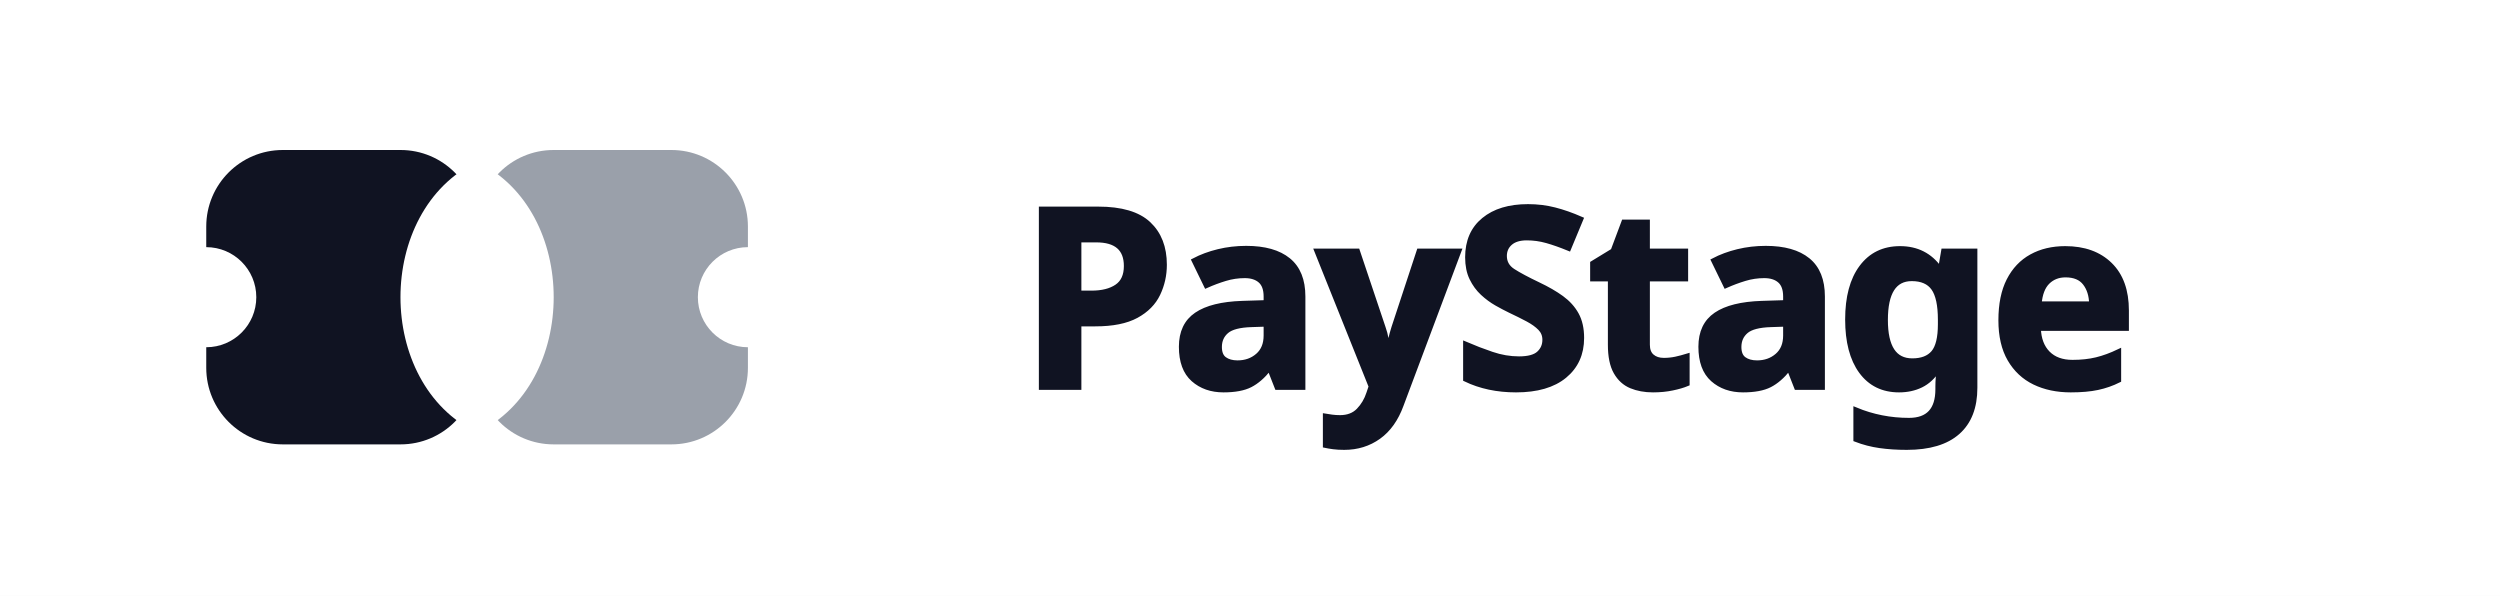
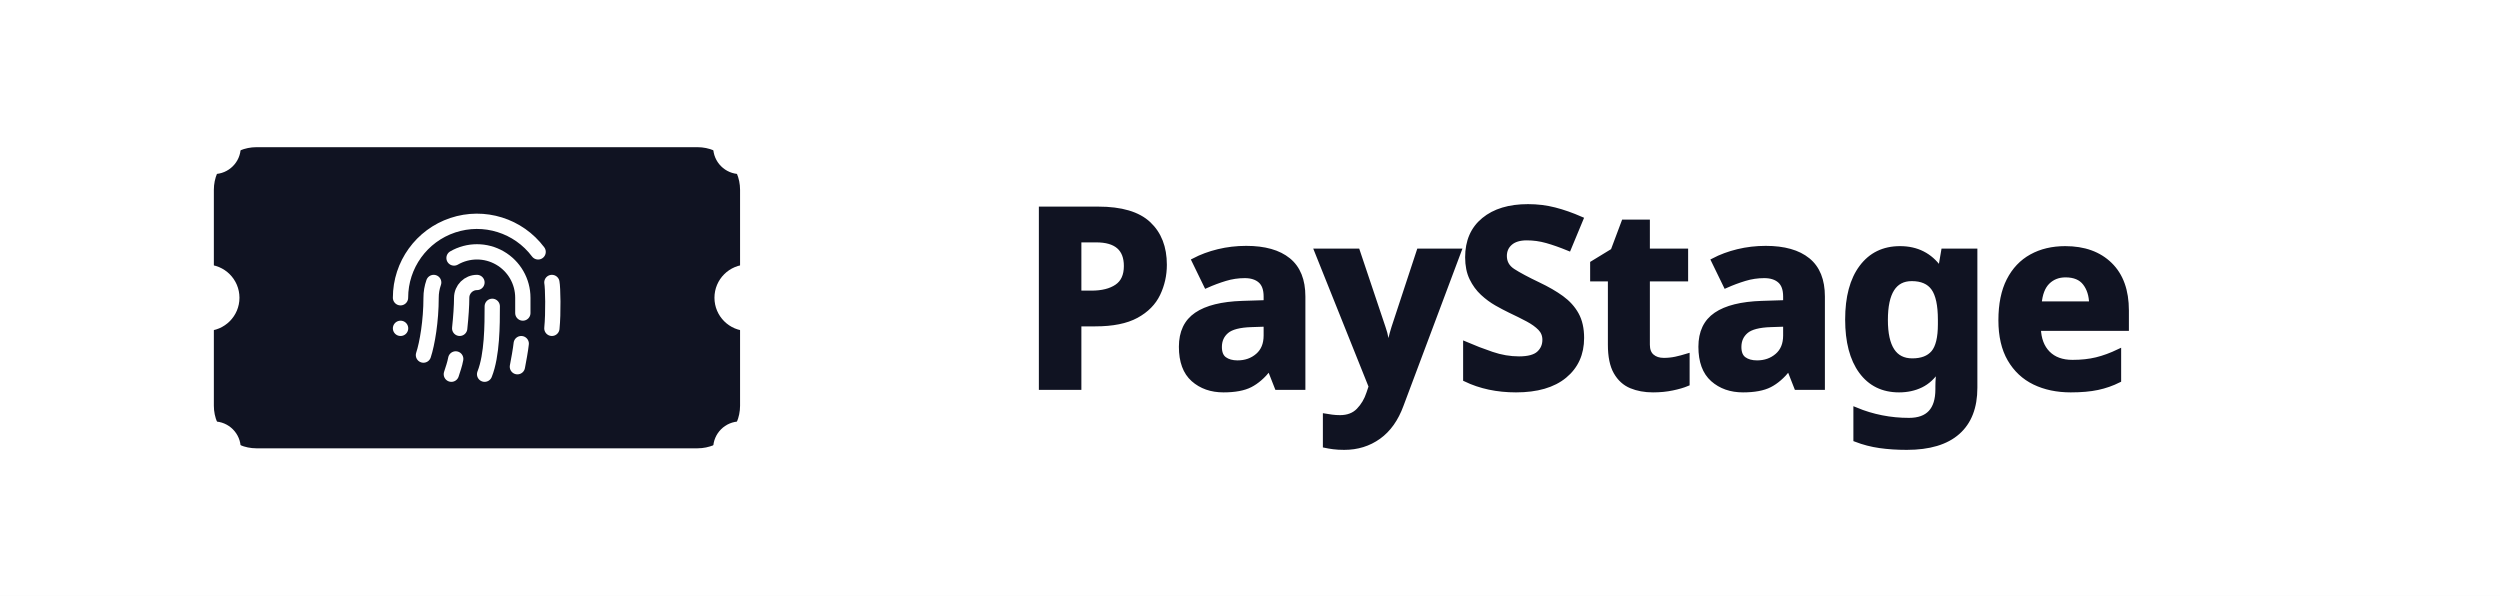
<svg xmlns="http://www.w3.org/2000/svg" width="1200" height="286" viewBox="0 0 1200 286">
  <rect width="1200" height="286" fill="#FFFFFF" />
-   <g transform="translate(99 72) scale(1.413043)">
+   <g data-mark="paystage-ticket" data-state="active" transform="translate(99 67) scale(0.73)" aria-label="PayStage ticket">
    <defs>
-       <mask id="ticket-active-184" maskUnits="userSpaceOnUse" x="-8" y="-8" width="200" height="116">
-         <rect x="-8" y="-8" width="200" height="116" fill="#FFFFFF" />
-         <circle data-bite="left" cx="0" cy="50" r="17" fill="#000000" />
-         <circle data-bite="right" cx="184" cy="50" r="17" fill="#000000" />
+       <mask id="paystage-ticket-mask-13" maskUnits="userSpaceOnUse" x="0" y="0" width="356" height="208">
+         <rect x="0" y="0" width="356" height="208" fill="#FFFFFF" />
+         <circle data-scallop="1" cx="5" cy="5" r="17.68" fill="#000000" />
+         <circle data-scallop="2" cx="351" cy="5" r="17.68" fill="#000000" />
+         <circle data-scallop="3" cx="5" cy="203" r="17.68" fill="#000000" />
+         <circle data-scallop="4" cx="351" cy="203" r="17.68" fill="#000000" />
+         <circle data-notch="left" cx="0" cy="104" r="21.84" fill="#000000" />
+         <circle data-notch="right" cx="356" cy="104" r="21.84" fill="#000000" />
      </mask>
    </defs>
-     <g mask="url(#ticket-active-184)">
-       <rect data-plate="body" x="0" y="0" width="92" height="100" rx="26" fill="#101322" />
-       <rect data-plate="stub" x="92" y="0" width="92" height="100" rx="26" fill="#9AA0AA" />
+     <rect data-body="1" x="5" y="5" width="346" height="198" rx="28" fill="#101322" mask="url(#paystage-ticket-mask-13)" />
+     <g data-print-set="lucide/fingerprint-pattern" data-print-grid="24" data-print-stroke="2" data-print-stroke-scale="1" data-print-scale="5.027" transform="translate(117.68 43.68) scale(5.027)" fill="none" stroke="#FFFFFF" stroke-width="2" stroke-linecap="round" stroke-linejoin="round">
+       <path data-print="1" d="M12 10a2 2 0 0 0-2 2c0 1.02-.1 2.51-.26 4" />
+       <path data-print="1" d="M14 13.12c0 2.38 0 6.38-1 8.88" />
+       <path data-print="1" d="M17.29 21.02c.12-.6.43-2.3.5-3.02" />
+       <path data-print="1" d="M2 12a10 10 0 0 1 18-6" />
+       <path data-print="1" d="M2 16h.01" />
+       <path data-print="1" d="M21.8 16c.2-2 .131-5.354 0-6" />
+       <path data-print="1" d="M5 19.5C5.5 18 6 15 6 12a6 6 0 0 1 .34-2" />
+       <path data-print="1" d="M8.65 22c.21-.66.45-1.32.57-2" />
+       <path data-print="1" d="M9 6.8a6 6 0 0 1 9 5.2v2" />
    </g>
-     <path data-lens="1" data-role="seal" d="M92 4C126.7 20.6 126.7 79.4 92 96C57.3 79.4 57.3 20.6 92 4Z" fill="#FFFFFF" />
  </g>
  <text x="489" y="186" font-family="Noto Sans, -apple-system, Helvetica Neue, Arial, sans-serif" font-size="120" font-weight="700" letter-spacing="-2.4" fill="#101322" stroke="#101322" stroke-width="2.28">PayStage</text>
</svg>
